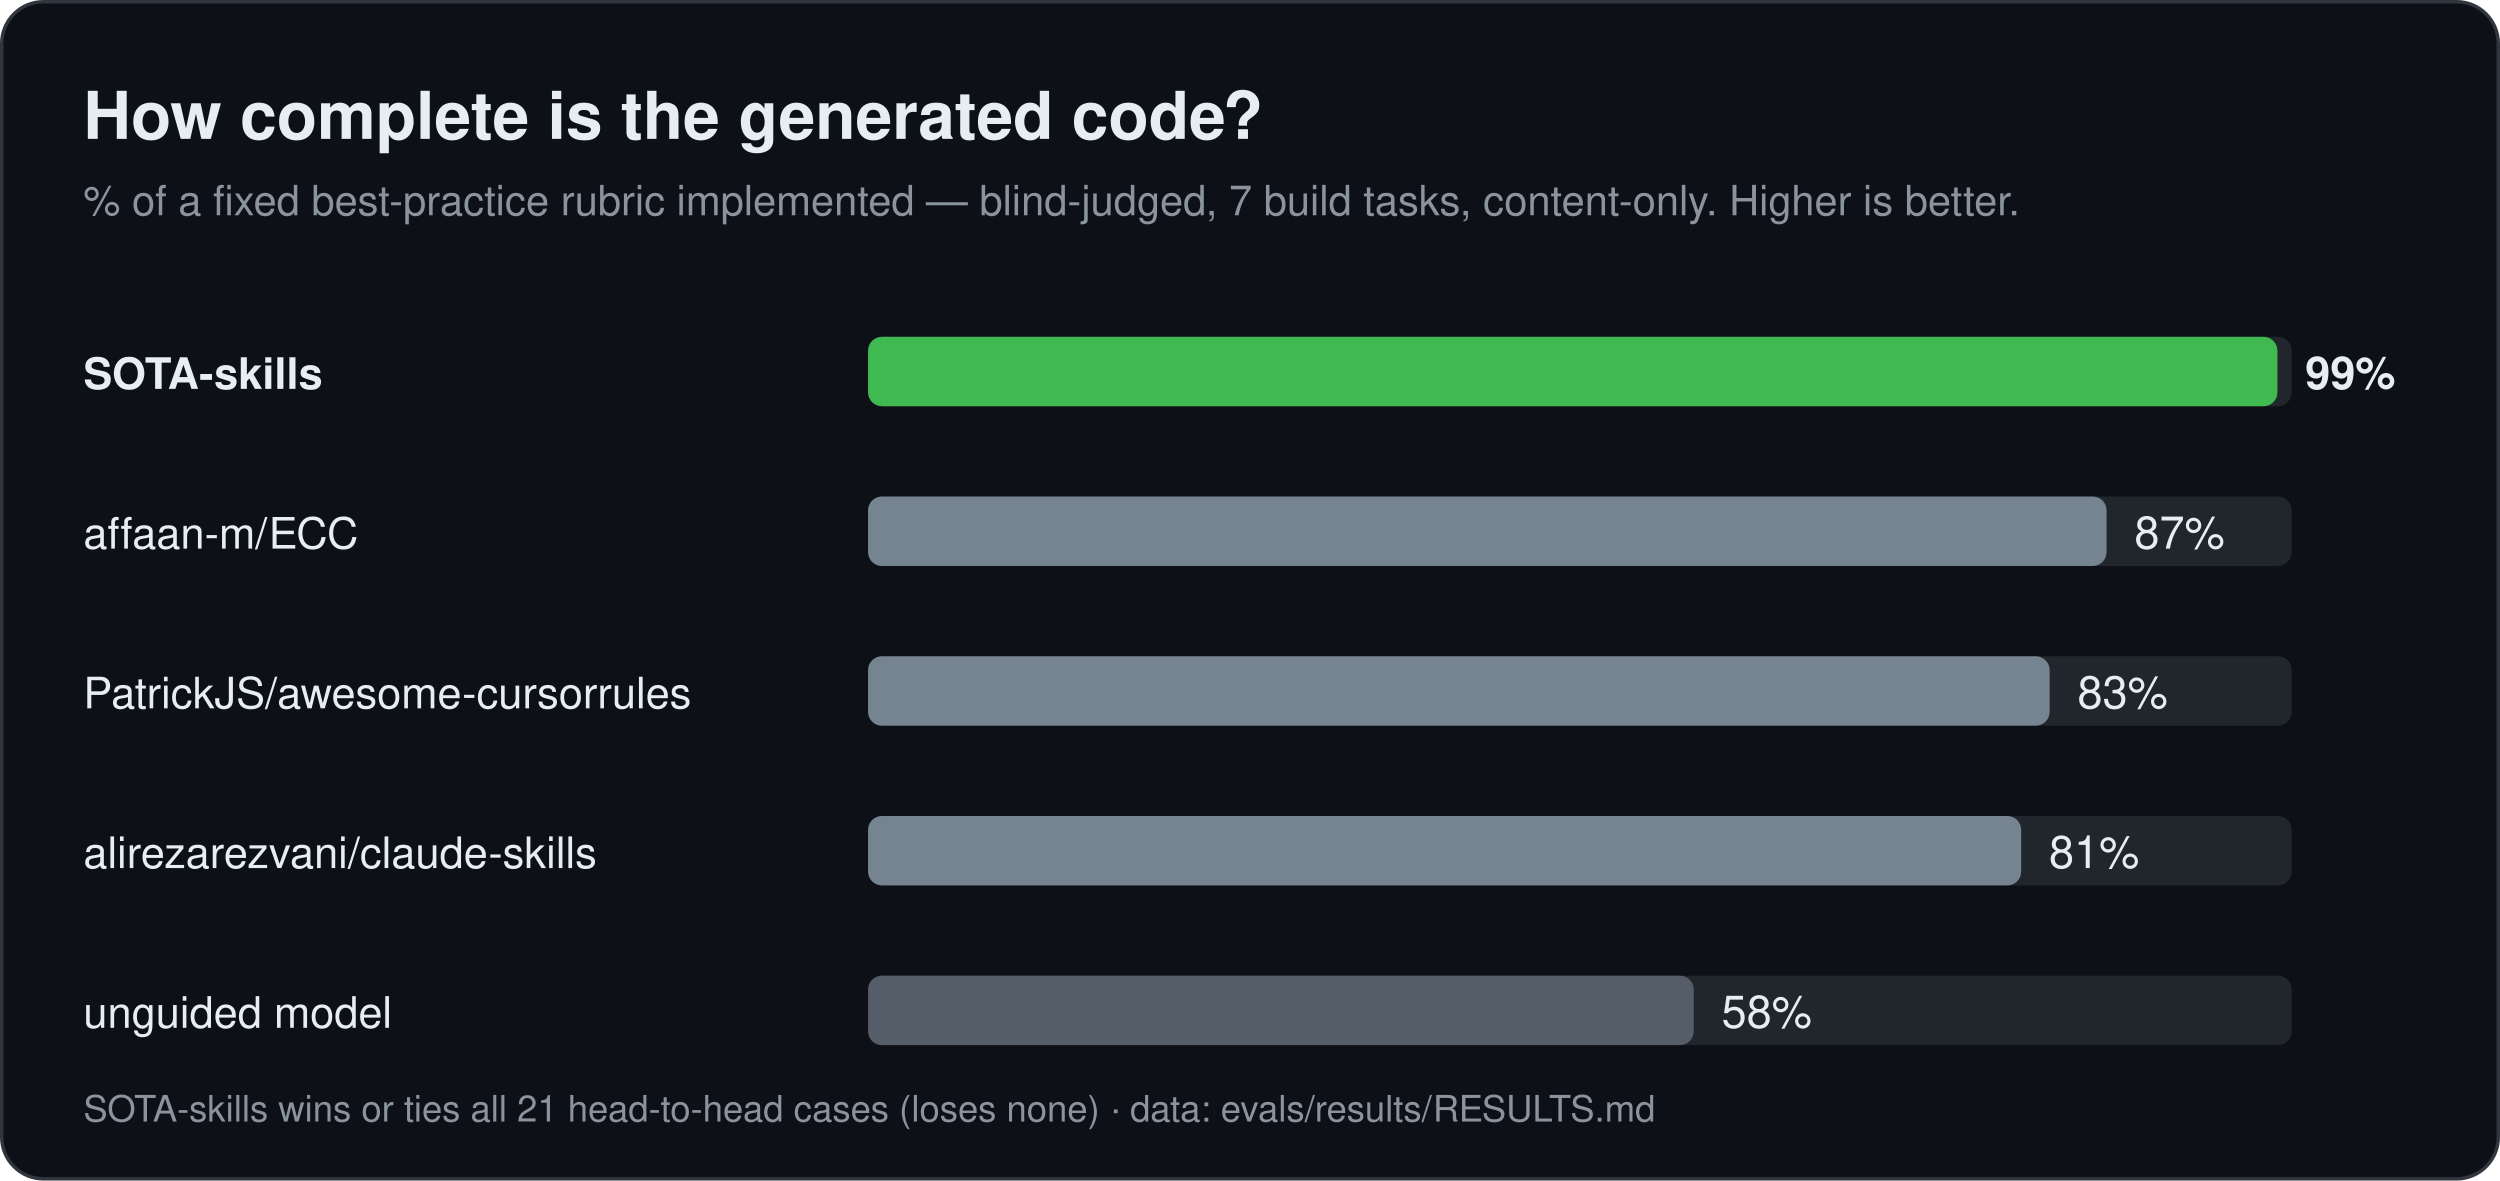
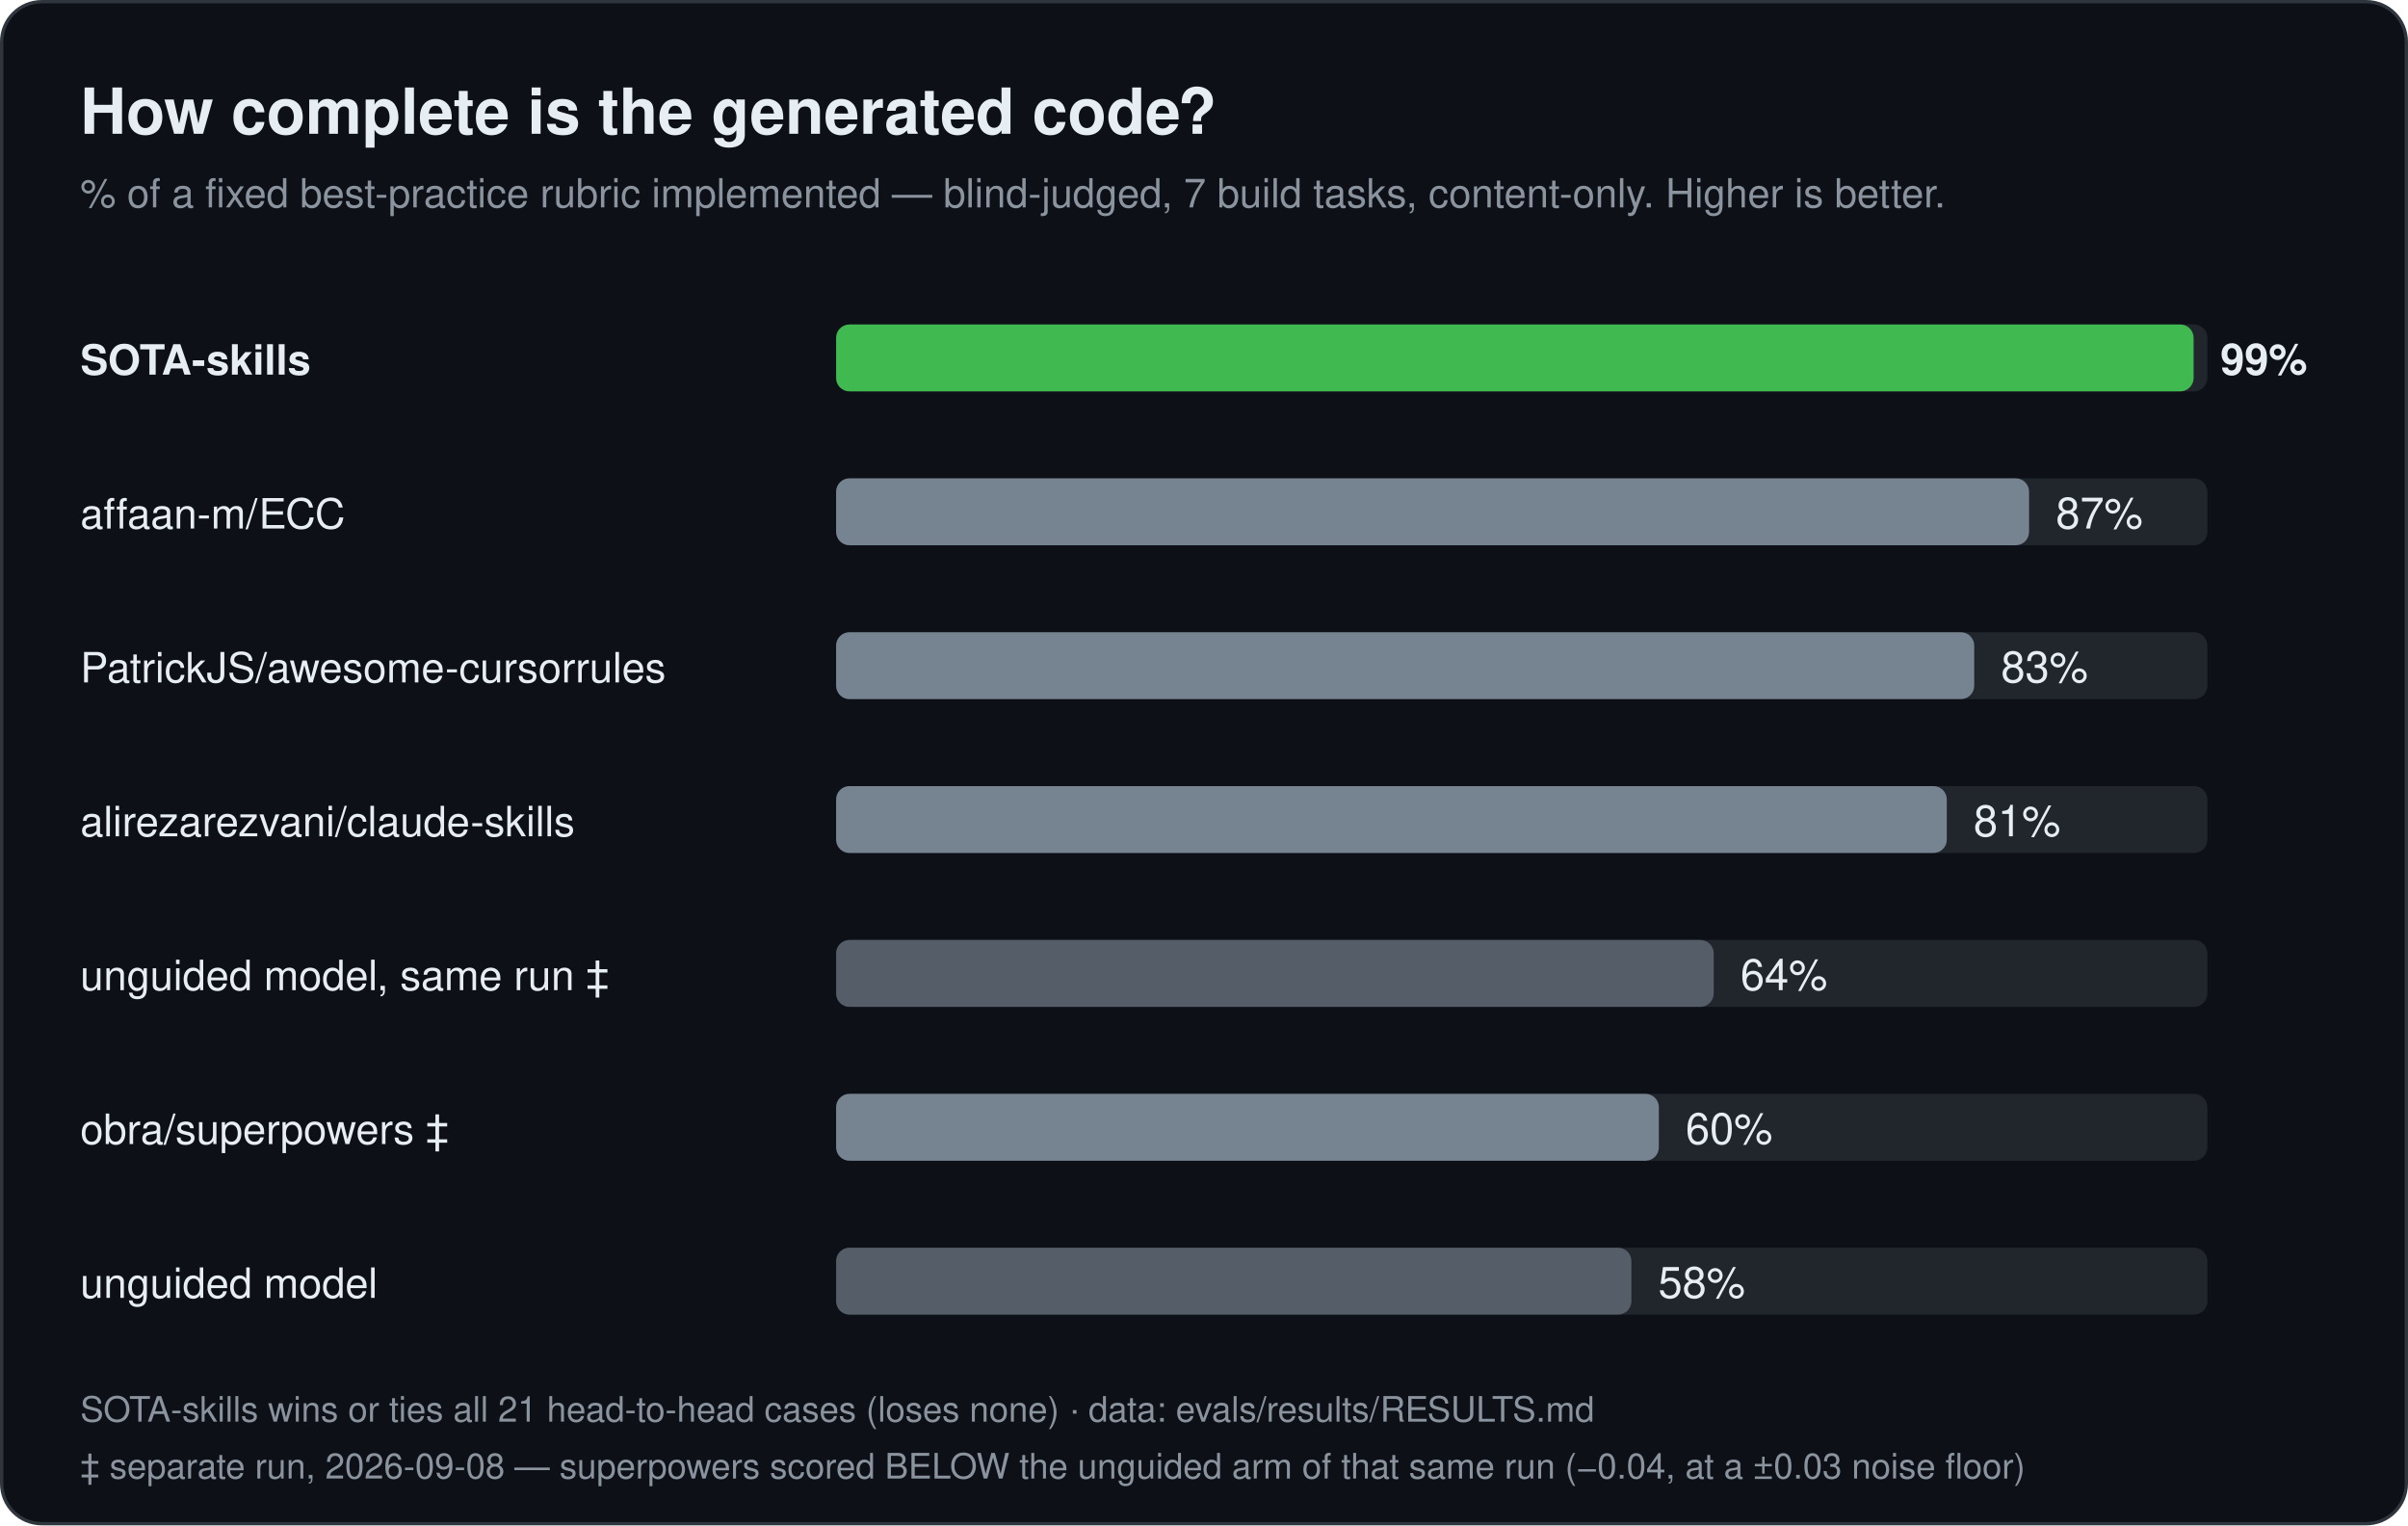
- <svg xmlns="http://www.w3.org/2000/svg" viewBox="0 0 720 340" font-family="-apple-system,BlinkMacSystemFont,'Segoe UI',Helvetica,Arial,sans-serif" role="img" aria-label="Best-practice completeness by library: SOTA-skills 99%, affaan-m/ECC 87%, PatrickJS/awesome-cursorrules 83%, alirezarezvani/claude-skills 81%, unguided model 58%.">
-   <rect x="0.5" y="0.5" width="719" height="339" rx="12" fill="#0d1117" stroke="#30363d" />
+ <svg xmlns="http://www.w3.org/2000/svg" viewBox="0 0 720 456" font-family="-apple-system,BlinkMacSystemFont,'Segoe UI',Helvetica,Arial,sans-serif" role="img" aria-label="Best-practice completeness by library: SOTA-skills 99%, affaan-m/ECC 87%, PatrickJS/awesome-cursorrules 83%, alirezarezvani/claude-skills 81%, unguided model (same run as superpowers) 64%, obra/superpowers 60%, unguided model 58%. Superpowers scored BELOW the unguided arm of its own run.">
+   <rect x="0.5" y="0.5" width="719" height="455" rx="12" fill="#0d1117" stroke="#30363d" />
  <text x="24" y="40" font-size="19" font-weight="700" fill="#e6edf3">How complete is the generated code?</text>
  <text x="24" y="62" font-size="12" fill="#8b949e">% of a fixed best-practice rubric implemented — blind-judged, 7 build tasks, content-only. Higher is better.</text>
  <text x="24" y="112" font-size="12.5" font-weight="700" fill="#e6edf3">SOTA-skills</text>
  <rect x="250" y="97" width="410" height="20" rx="4" fill="#21262d" />
  <rect x="250" y="97" width="405.9" height="20" rx="4" fill="#3fb950" />
  <text x="663.9" y="112" font-size="13" font-weight="700" fill="#e6edf3">99%</text>
  <text x="24" y="158" font-size="12.5" font-weight="400" fill="#e6edf3">affaan-m/ECC</text>
  <rect x="250" y="143" width="410" height="20" rx="4" fill="#21262d" />
  <rect x="250" y="143" width="356.7" height="20" rx="4" fill="#768390" />
  <text x="614.7" y="158" font-size="13" font-weight="400" fill="#e6edf3">87%</text>
  <text x="24" y="204" font-size="12.5" font-weight="400" fill="#e6edf3">PatrickJS/awesome-cursorrules</text>
  <rect x="250" y="189" width="410" height="20" rx="4" fill="#21262d" />
  <rect x="250" y="189" width="340.3" height="20" rx="4" fill="#768390" />
  <text x="598.3" y="204" font-size="13" font-weight="400" fill="#e6edf3">83%</text>
  <text x="24" y="250" font-size="12.5" font-weight="400" fill="#e6edf3">alirezarezvani/claude-skills</text>
  <rect x="250" y="235" width="410" height="20" rx="4" fill="#21262d" />
  <rect x="250" y="235" width="332.1" height="20" rx="4" fill="#768390" />
  <text x="590.1" y="250" font-size="13" font-weight="400" fill="#e6edf3">81%</text>
-   <text x="24" y="296" font-size="12.5" font-weight="400" fill="#e6edf3">unguided model</text>
+   <text x="24" y="296" font-size="12.5" font-weight="400" fill="#e6edf3">unguided model, same run ‡</text>
  <rect x="250" y="281" width="410" height="20" rx="4" fill="#21262d" />
-   <rect x="250" y="281" width="237.8" height="20" rx="4" fill="#545d68" />
-   <text x="495.8" y="296" font-size="13" font-weight="400" fill="#e6edf3">58%</text>
-   <text x="24" y="323" font-size="10.5" fill="#8b949e">SOTA-skills wins or ties all 21 head-to-head cases (loses none) · data: evals/results/RESULTS.md</text>
+   <rect x="250" y="281" width="262.4" height="20" rx="4" fill="#545d68" />
+   <text x="520.4" y="296" font-size="13" font-weight="400" fill="#e6edf3">64%</text>
+   <text x="24" y="342" font-size="12.5" font-weight="400" fill="#e6edf3">obra/superpowers ‡</text>
+   <rect x="250" y="327" width="410" height="20" rx="4" fill="#21262d" />
+   <rect x="250" y="327" width="246.0" height="20" rx="4" fill="#768390" />
+   <text x="504.0" y="342" font-size="13" font-weight="400" fill="#e6edf3">60%</text>
+   <text x="24" y="388" font-size="12.5" font-weight="400" fill="#e6edf3">unguided model</text>
+   <rect x="250" y="373" width="410" height="20" rx="4" fill="#21262d" />
+   <rect x="250" y="373" width="237.8" height="20" rx="4" fill="#545d68" />
+   <text x="495.8" y="388" font-size="13" font-weight="400" fill="#e6edf3">58%</text>
+   <text x="24" y="425" font-size="10.5" fill="#8b949e">SOTA-skills wins or ties all 21 head-to-head cases (loses none) · data: evals/results/RESULTS.md</text>
+   <text x="24" y="442" font-size="10.5" fill="#8b949e">‡ separate run, 2026-09-08 — superpowers scored BELOW the unguided arm of that same run (−0.04, at a ±0.03 noise floor)</text>
</svg>
